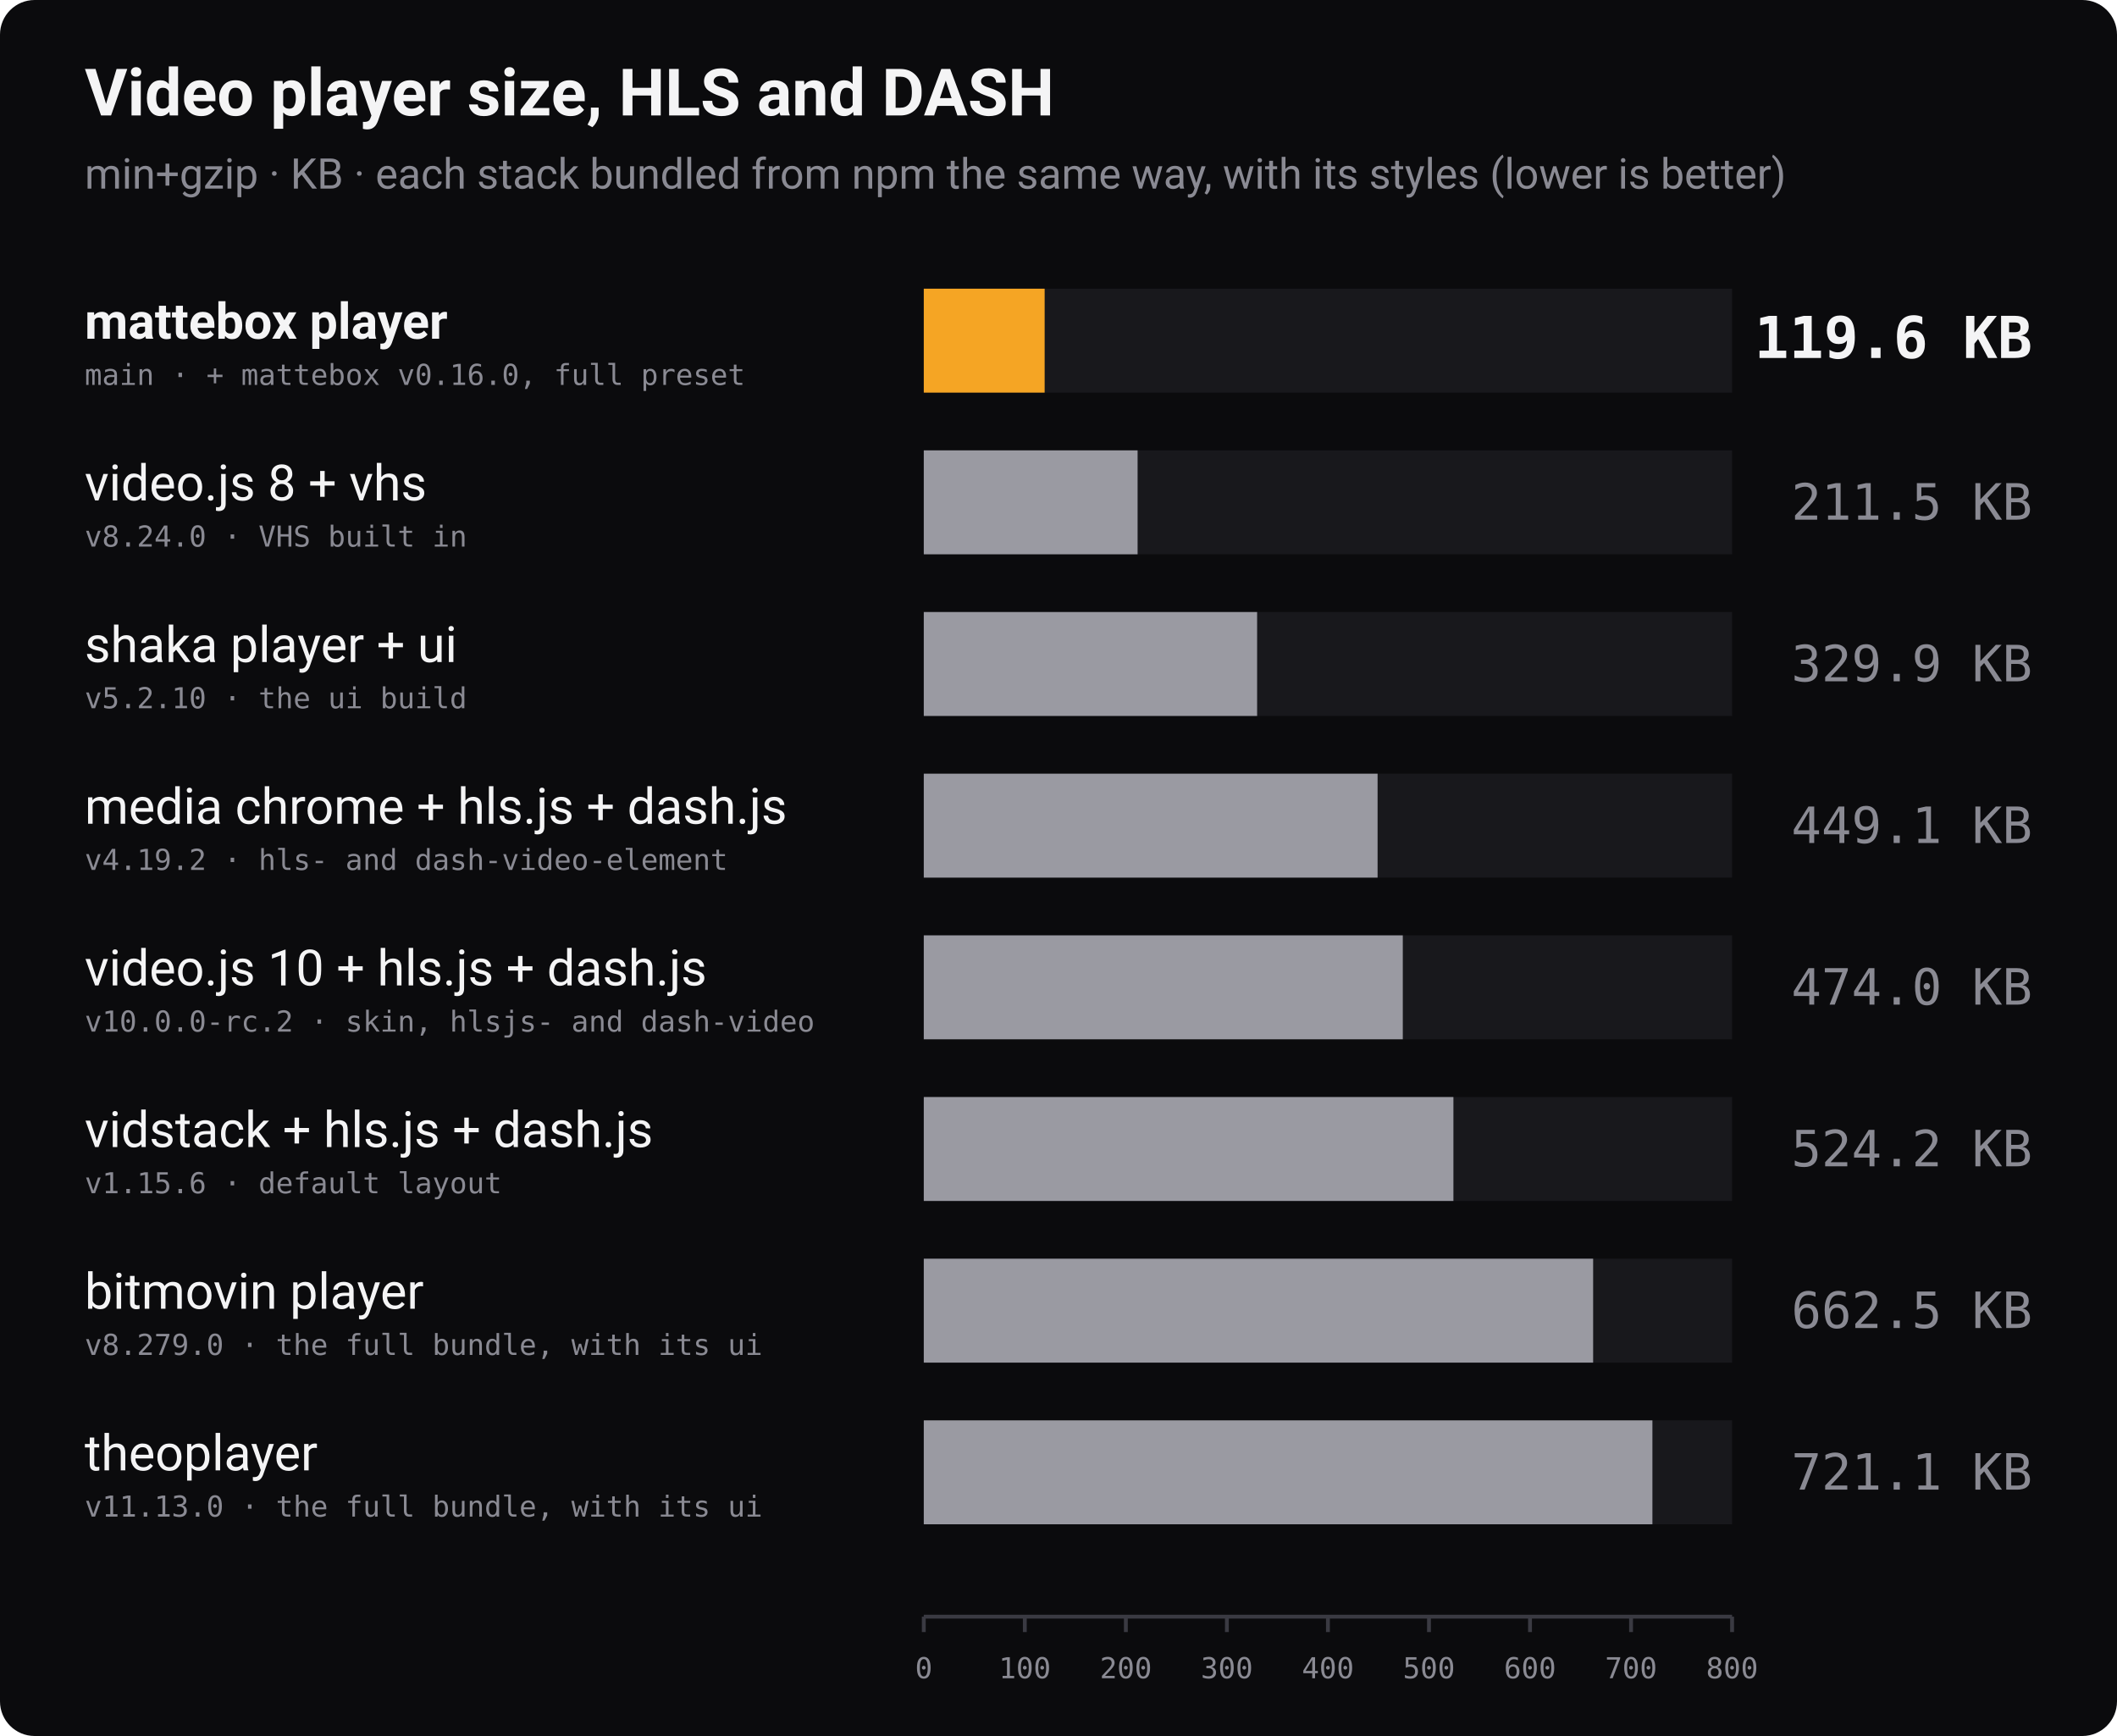
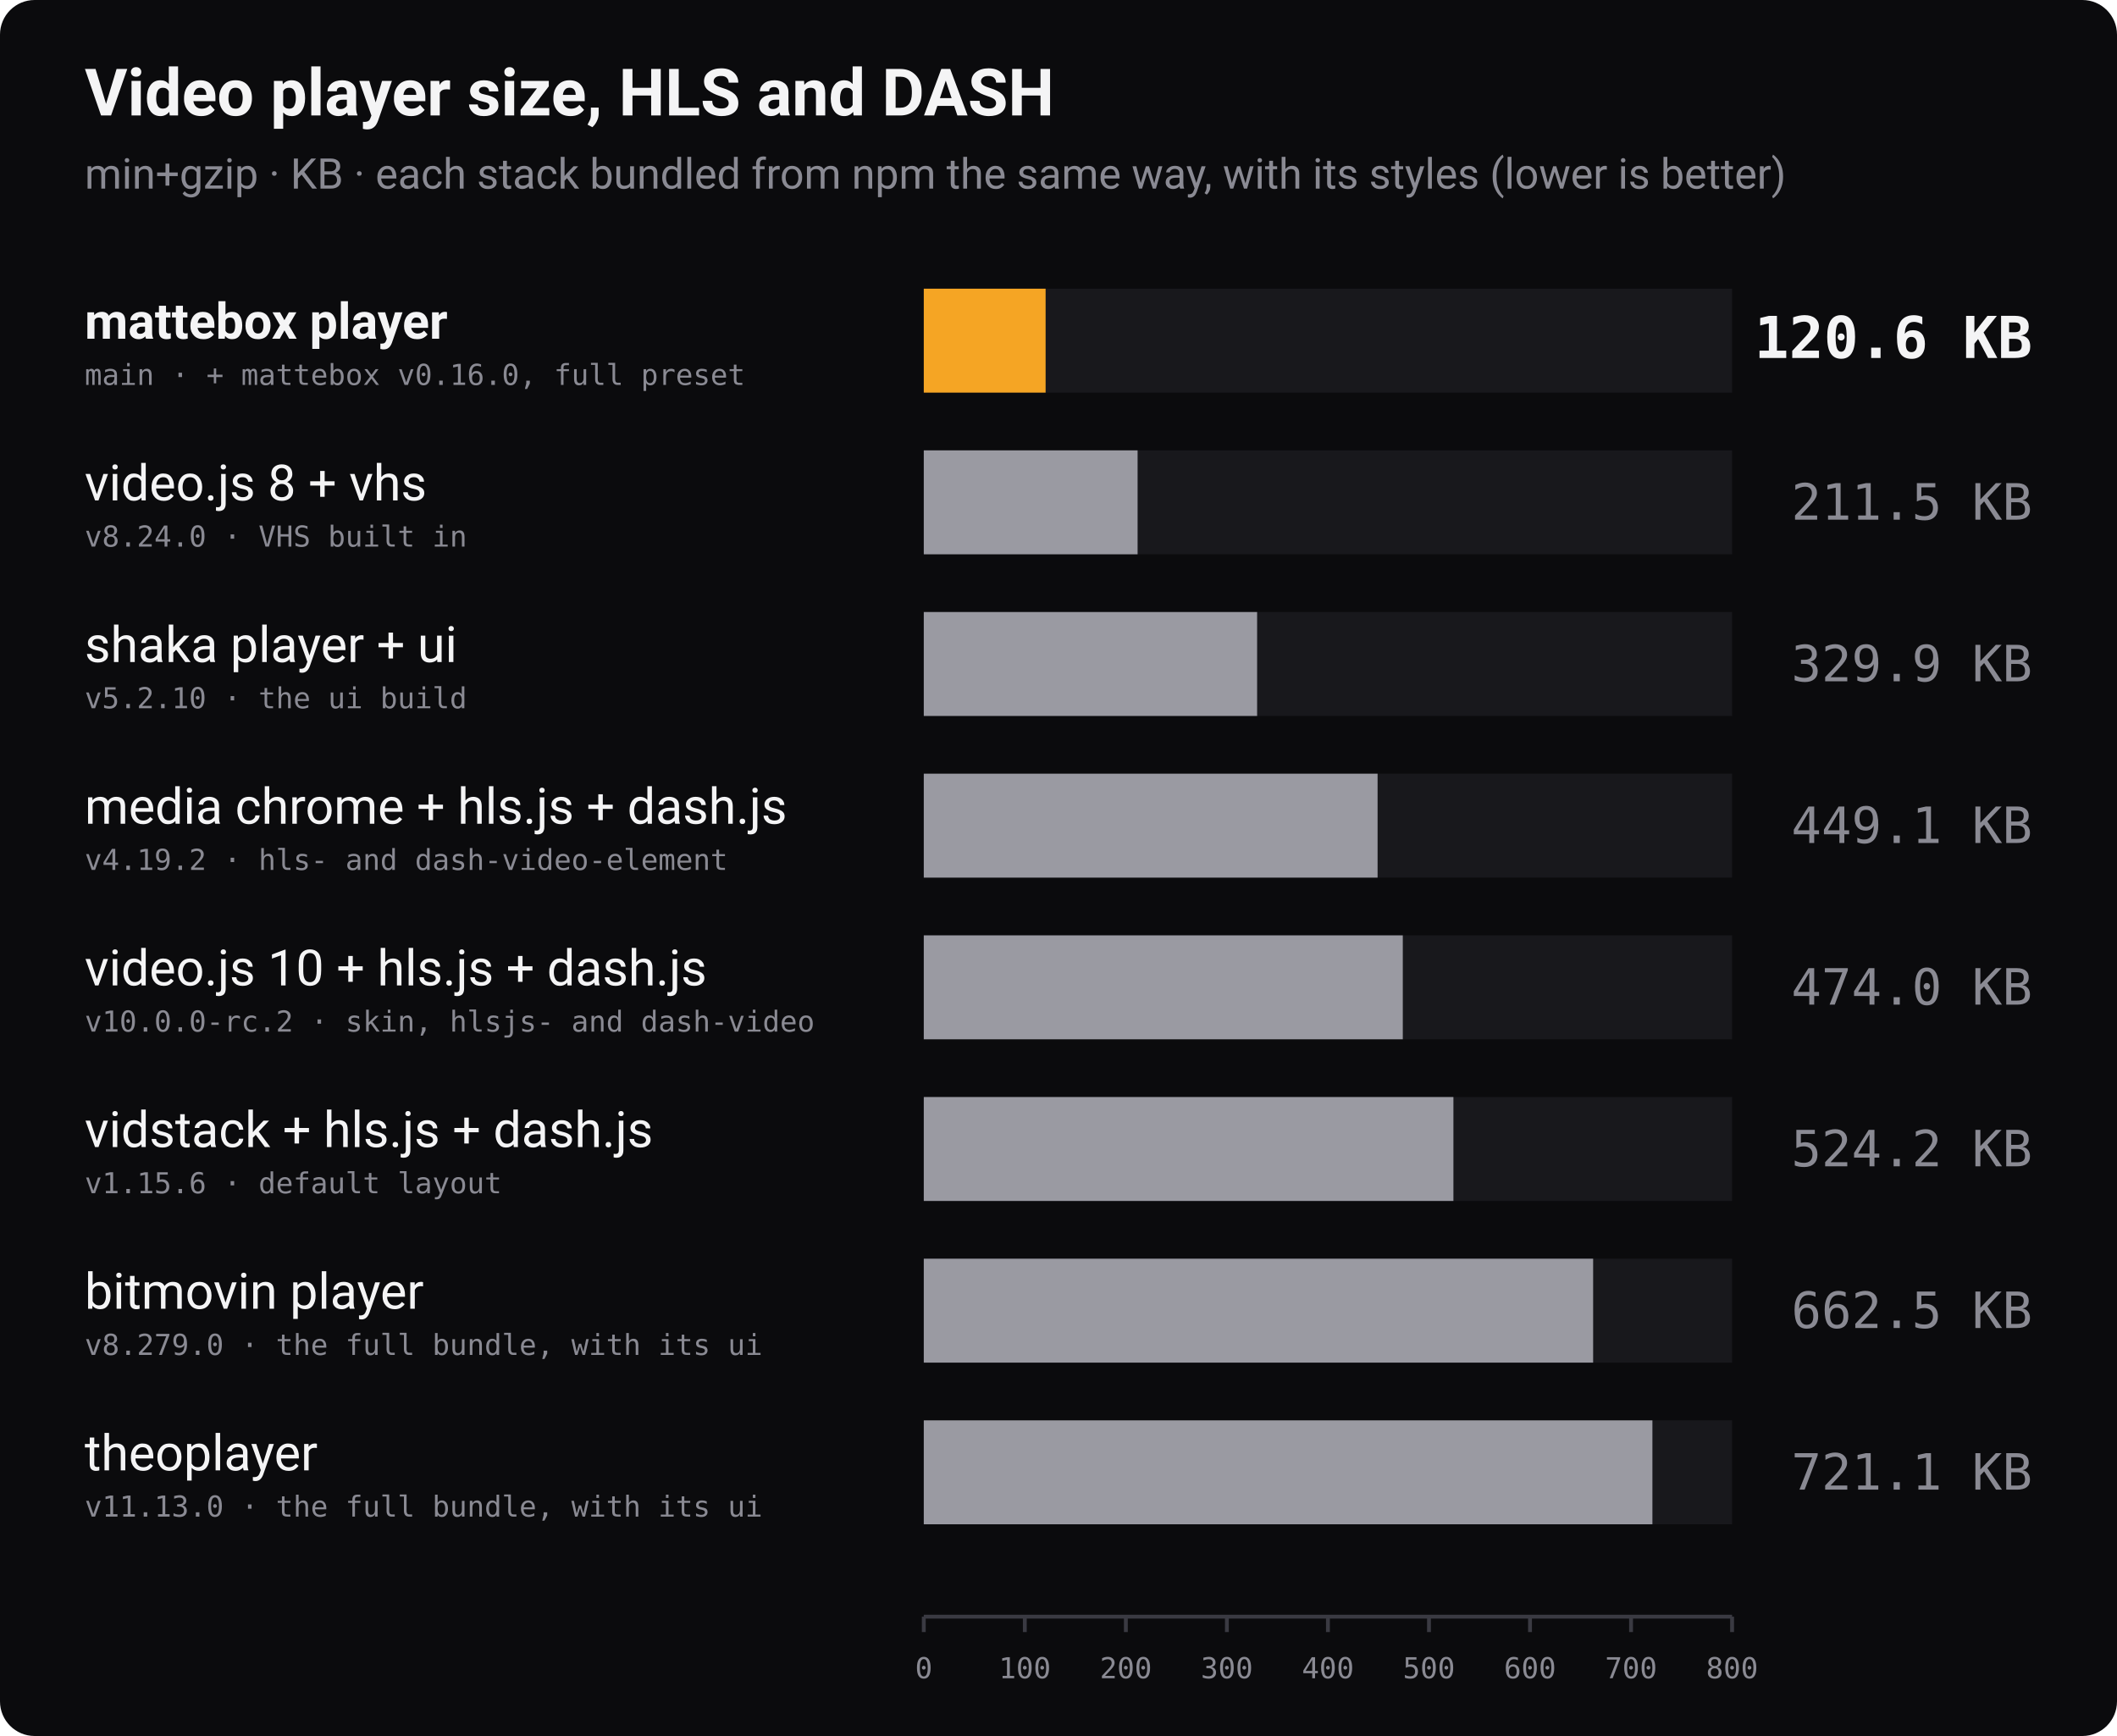
<svg xmlns="http://www.w3.org/2000/svg" width="1100" height="902" viewBox="0 0 1100 902" role="img" aria-label="Bundle size of video players with HLS and DASH playback, min+gzip, lower is better">
  <rect width="1100" height="902" rx="18" fill="#0b0b0d" />
  <text x="44" y="60" font-family="-apple-system, 'Segoe UI', Roboto, Helvetica, Arial, sans-serif" font-size="34" font-weight="700" fill="#f4f4f5">Video player size, HLS and DASH</text>
  <text x="44" y="98" font-family="-apple-system, 'Segoe UI', Roboto, Helvetica, Arial, sans-serif" font-size="22" fill="#8a8a93">min+gzip · KB · each stack bundled from npm the same way, with its styles (lower is better)</text>
  <text x="44" y="176" font-family="-apple-system, 'Segoe UI', Roboto, Helvetica, Arial, sans-serif" font-size="26" font-weight="700" fill="#f4f4f5">mattebox player</text>
  <text x="44" y="200" font-family="ui-monospace, 'SF Mono', Menlo, Consolas, monospace" font-size="15" fill="#8a8a93">main · + mattebox v0.16.0, full preset</text>
  <rect x="480" y="150" width="420" height="54" fill="#18181c" />
-   <rect x="480" y="150" width="62.8" height="54" fill="#f5a524" />
-   <text x="1056" y="186" text-anchor="end" font-family="ui-monospace, 'SF Mono', Menlo, Consolas, monospace" font-size="30" font-weight="700" fill="#f4f4f5">119.6 KB</text>
+   <rect x="480" y="150" width="63.3" height="54" fill="#f5a524" />
+   <text x="1056" y="186" text-anchor="end" font-family="ui-monospace, 'SF Mono', Menlo, Consolas, monospace" font-size="30" font-weight="700" fill="#f4f4f5">120.6 KB</text>
  <text x="44" y="260" font-family="-apple-system, 'Segoe UI', Roboto, Helvetica, Arial, sans-serif" font-size="26" font-weight="400" fill="#f4f4f5">video.js 8 + vhs</text>
  <text x="44" y="284" font-family="ui-monospace, 'SF Mono', Menlo, Consolas, monospace" font-size="15" fill="#8a8a93">v8.24.0 · VHS built in</text>
  <rect x="480" y="234" width="420" height="54" fill="#18181c" />
  <rect x="480" y="234" width="111.1" height="54" fill="#9a9aa2" />
  <text x="1056" y="270" text-anchor="end" font-family="ui-monospace, 'SF Mono', Menlo, Consolas, monospace" font-size="26" font-weight="400" fill="#8a8a93">211.5 KB</text>
  <text x="44" y="344" font-family="-apple-system, 'Segoe UI', Roboto, Helvetica, Arial, sans-serif" font-size="26" font-weight="400" fill="#f4f4f5">shaka player + ui</text>
  <text x="44" y="368" font-family="ui-monospace, 'SF Mono', Menlo, Consolas, monospace" font-size="15" fill="#8a8a93">v5.2.10 · the ui build</text>
  <rect x="480" y="318" width="420" height="54" fill="#18181c" />
  <rect x="480" y="318" width="173.2" height="54" fill="#9a9aa2" />
  <text x="1056" y="354" text-anchor="end" font-family="ui-monospace, 'SF Mono', Menlo, Consolas, monospace" font-size="26" font-weight="400" fill="#8a8a93">329.9 KB</text>
  <text x="44" y="428" font-family="-apple-system, 'Segoe UI', Roboto, Helvetica, Arial, sans-serif" font-size="26" font-weight="400" fill="#f4f4f5">media chrome + hls.js + dash.js</text>
  <text x="44" y="452" font-family="ui-monospace, 'SF Mono', Menlo, Consolas, monospace" font-size="15" fill="#8a8a93">v4.19.2 · hls- and dash-video-element</text>
  <rect x="480" y="402" width="420" height="54" fill="#18181c" />
  <rect x="480" y="402" width="235.8" height="54" fill="#9a9aa2" />
  <text x="1056" y="438" text-anchor="end" font-family="ui-monospace, 'SF Mono', Menlo, Consolas, monospace" font-size="26" font-weight="400" fill="#8a8a93">449.1 KB</text>
  <text x="44" y="512" font-family="-apple-system, 'Segoe UI', Roboto, Helvetica, Arial, sans-serif" font-size="26" font-weight="400" fill="#f4f4f5">video.js 10 + hls.js + dash.js</text>
  <text x="44" y="536" font-family="ui-monospace, 'SF Mono', Menlo, Consolas, monospace" font-size="15" fill="#8a8a93">v10.0.0-rc.2 · skin, hlsjs- and dash-video</text>
  <rect x="480" y="486" width="420" height="54" fill="#18181c" />
  <rect x="480" y="486" width="248.9" height="54" fill="#9a9aa2" />
  <text x="1056" y="522" text-anchor="end" font-family="ui-monospace, 'SF Mono', Menlo, Consolas, monospace" font-size="26" font-weight="400" fill="#8a8a93">474.0 KB</text>
  <text x="44" y="596" font-family="-apple-system, 'Segoe UI', Roboto, Helvetica, Arial, sans-serif" font-size="26" font-weight="400" fill="#f4f4f5">vidstack + hls.js + dash.js</text>
  <text x="44" y="620" font-family="ui-monospace, 'SF Mono', Menlo, Consolas, monospace" font-size="15" fill="#8a8a93">v1.15.6 · default layout</text>
  <rect x="480" y="570" width="420" height="54" fill="#18181c" />
  <rect x="480" y="570" width="275.2" height="54" fill="#9a9aa2" />
  <text x="1056" y="606" text-anchor="end" font-family="ui-monospace, 'SF Mono', Menlo, Consolas, monospace" font-size="26" font-weight="400" fill="#8a8a93">524.2 KB</text>
  <text x="44" y="680" font-family="-apple-system, 'Segoe UI', Roboto, Helvetica, Arial, sans-serif" font-size="26" font-weight="400" fill="#f4f4f5">bitmovin player</text>
  <text x="44" y="704" font-family="ui-monospace, 'SF Mono', Menlo, Consolas, monospace" font-size="15" fill="#8a8a93">v8.279.0 · the full bundle, with its ui</text>
  <rect x="480" y="654" width="420" height="54" fill="#18181c" />
  <rect x="480" y="654" width="347.8" height="54" fill="#9a9aa2" />
  <text x="1056" y="690" text-anchor="end" font-family="ui-monospace, 'SF Mono', Menlo, Consolas, monospace" font-size="26" font-weight="400" fill="#8a8a93">662.5 KB</text>
  <text x="44" y="764" font-family="-apple-system, 'Segoe UI', Roboto, Helvetica, Arial, sans-serif" font-size="26" font-weight="400" fill="#f4f4f5">theoplayer</text>
  <text x="44" y="788" font-family="ui-monospace, 'SF Mono', Menlo, Consolas, monospace" font-size="15" fill="#8a8a93">v11.13.0 · the full bundle, with its ui</text>
  <rect x="480" y="738" width="420" height="54" fill="#18181c" />
  <rect x="480" y="738" width="378.6" height="54" fill="#9a9aa2" />
  <text x="1056" y="774" text-anchor="end" font-family="ui-monospace, 'SF Mono', Menlo, Consolas, monospace" font-size="26" font-weight="400" fill="#8a8a93">721.1 KB</text>
  <line x1="480" y1="840" x2="900" y2="840" stroke="#3a3a42" stroke-width="2" />
  <line x1="480.0" y1="840" x2="480.0" y2="848" stroke="#3a3a42" stroke-width="2" />
  <text x="480.0" y="872" text-anchor="middle" font-family="ui-monospace, 'SF Mono', Menlo, Consolas, monospace" font-size="15" fill="#8a8a93">0</text>
  <line x1="532.5" y1="840" x2="532.5" y2="848" stroke="#3a3a42" stroke-width="2" />
  <text x="532.5" y="872" text-anchor="middle" font-family="ui-monospace, 'SF Mono', Menlo, Consolas, monospace" font-size="15" fill="#8a8a93">100</text>
  <line x1="585.0" y1="840" x2="585.0" y2="848" stroke="#3a3a42" stroke-width="2" />
  <text x="585.0" y="872" text-anchor="middle" font-family="ui-monospace, 'SF Mono', Menlo, Consolas, monospace" font-size="15" fill="#8a8a93">200</text>
  <line x1="637.5" y1="840" x2="637.5" y2="848" stroke="#3a3a42" stroke-width="2" />
  <text x="637.5" y="872" text-anchor="middle" font-family="ui-monospace, 'SF Mono', Menlo, Consolas, monospace" font-size="15" fill="#8a8a93">300</text>
  <line x1="690.0" y1="840" x2="690.0" y2="848" stroke="#3a3a42" stroke-width="2" />
  <text x="690.0" y="872" text-anchor="middle" font-family="ui-monospace, 'SF Mono', Menlo, Consolas, monospace" font-size="15" fill="#8a8a93">400</text>
  <line x1="742.5" y1="840" x2="742.5" y2="848" stroke="#3a3a42" stroke-width="2" />
  <text x="742.5" y="872" text-anchor="middle" font-family="ui-monospace, 'SF Mono', Menlo, Consolas, monospace" font-size="15" fill="#8a8a93">500</text>
  <line x1="795.0" y1="840" x2="795.0" y2="848" stroke="#3a3a42" stroke-width="2" />
  <text x="795.0" y="872" text-anchor="middle" font-family="ui-monospace, 'SF Mono', Menlo, Consolas, monospace" font-size="15" fill="#8a8a93">600</text>
  <line x1="847.5" y1="840" x2="847.5" y2="848" stroke="#3a3a42" stroke-width="2" />
  <text x="847.5" y="872" text-anchor="middle" font-family="ui-monospace, 'SF Mono', Menlo, Consolas, monospace" font-size="15" fill="#8a8a93">700</text>
  <line x1="900.0" y1="840" x2="900.0" y2="848" stroke="#3a3a42" stroke-width="2" />
  <text x="900.0" y="872" text-anchor="middle" font-family="ui-monospace, 'SF Mono', Menlo, Consolas, monospace" font-size="15" fill="#8a8a93">800</text>
</svg>
